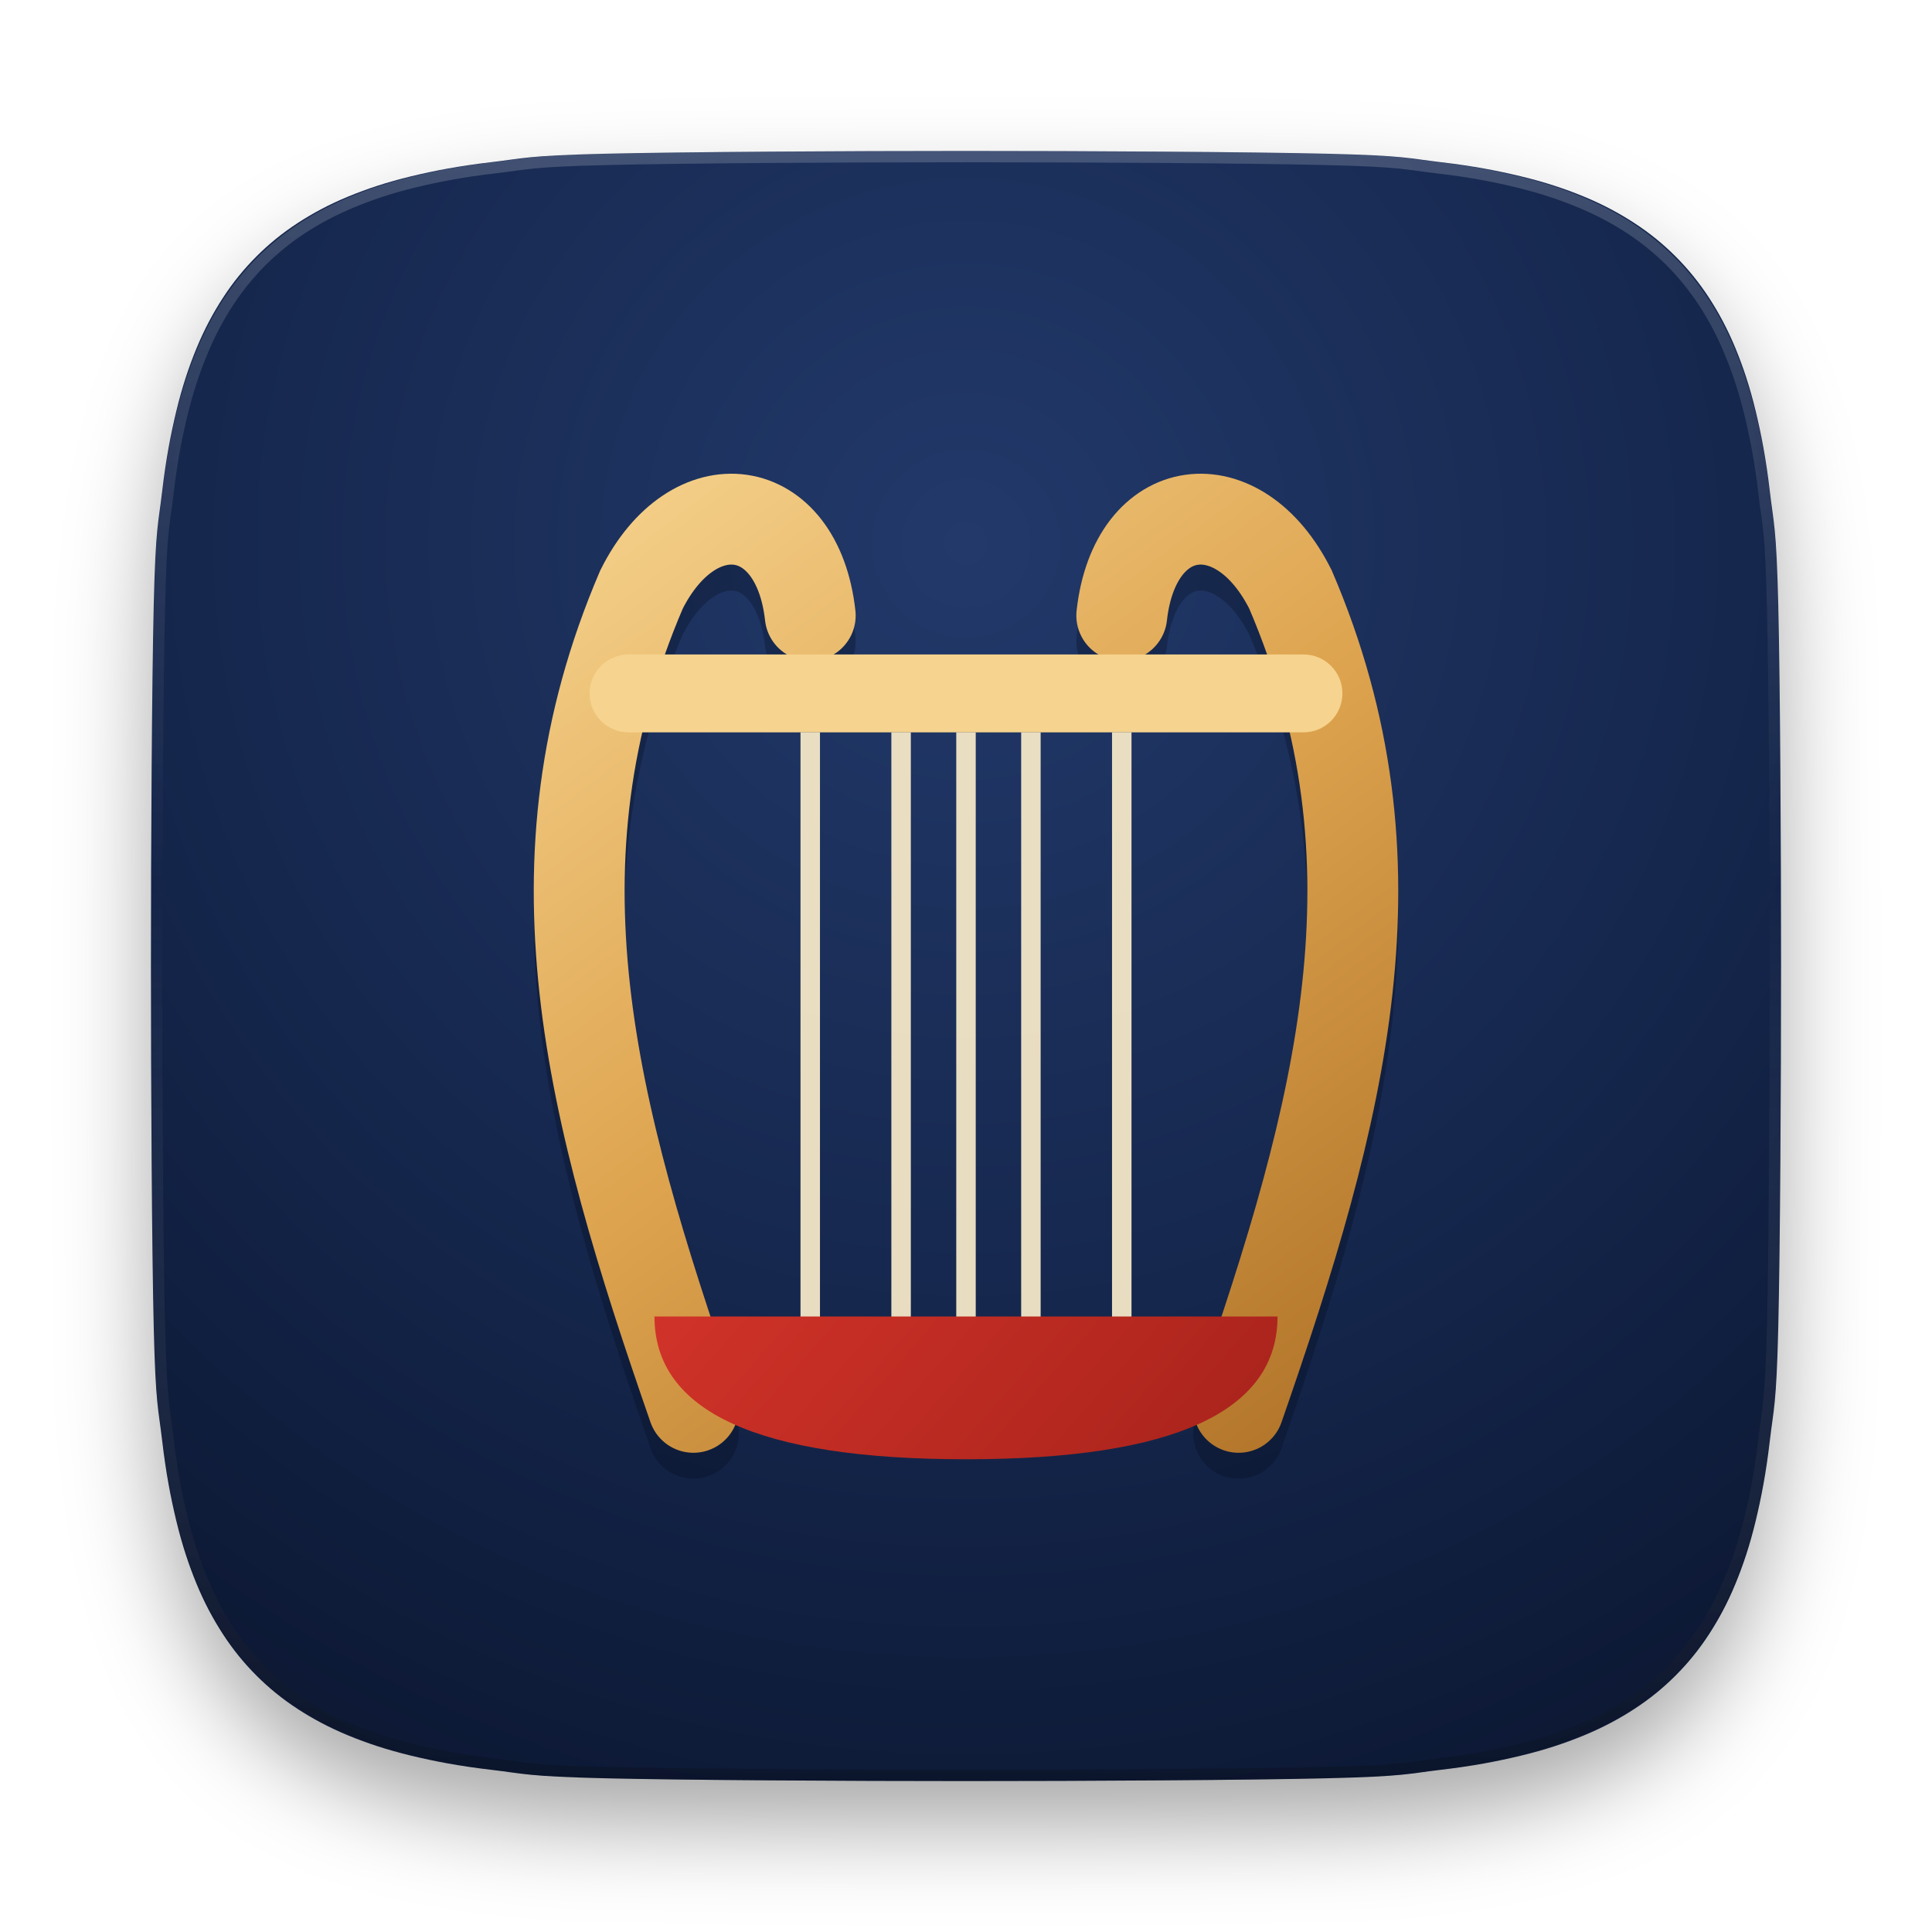
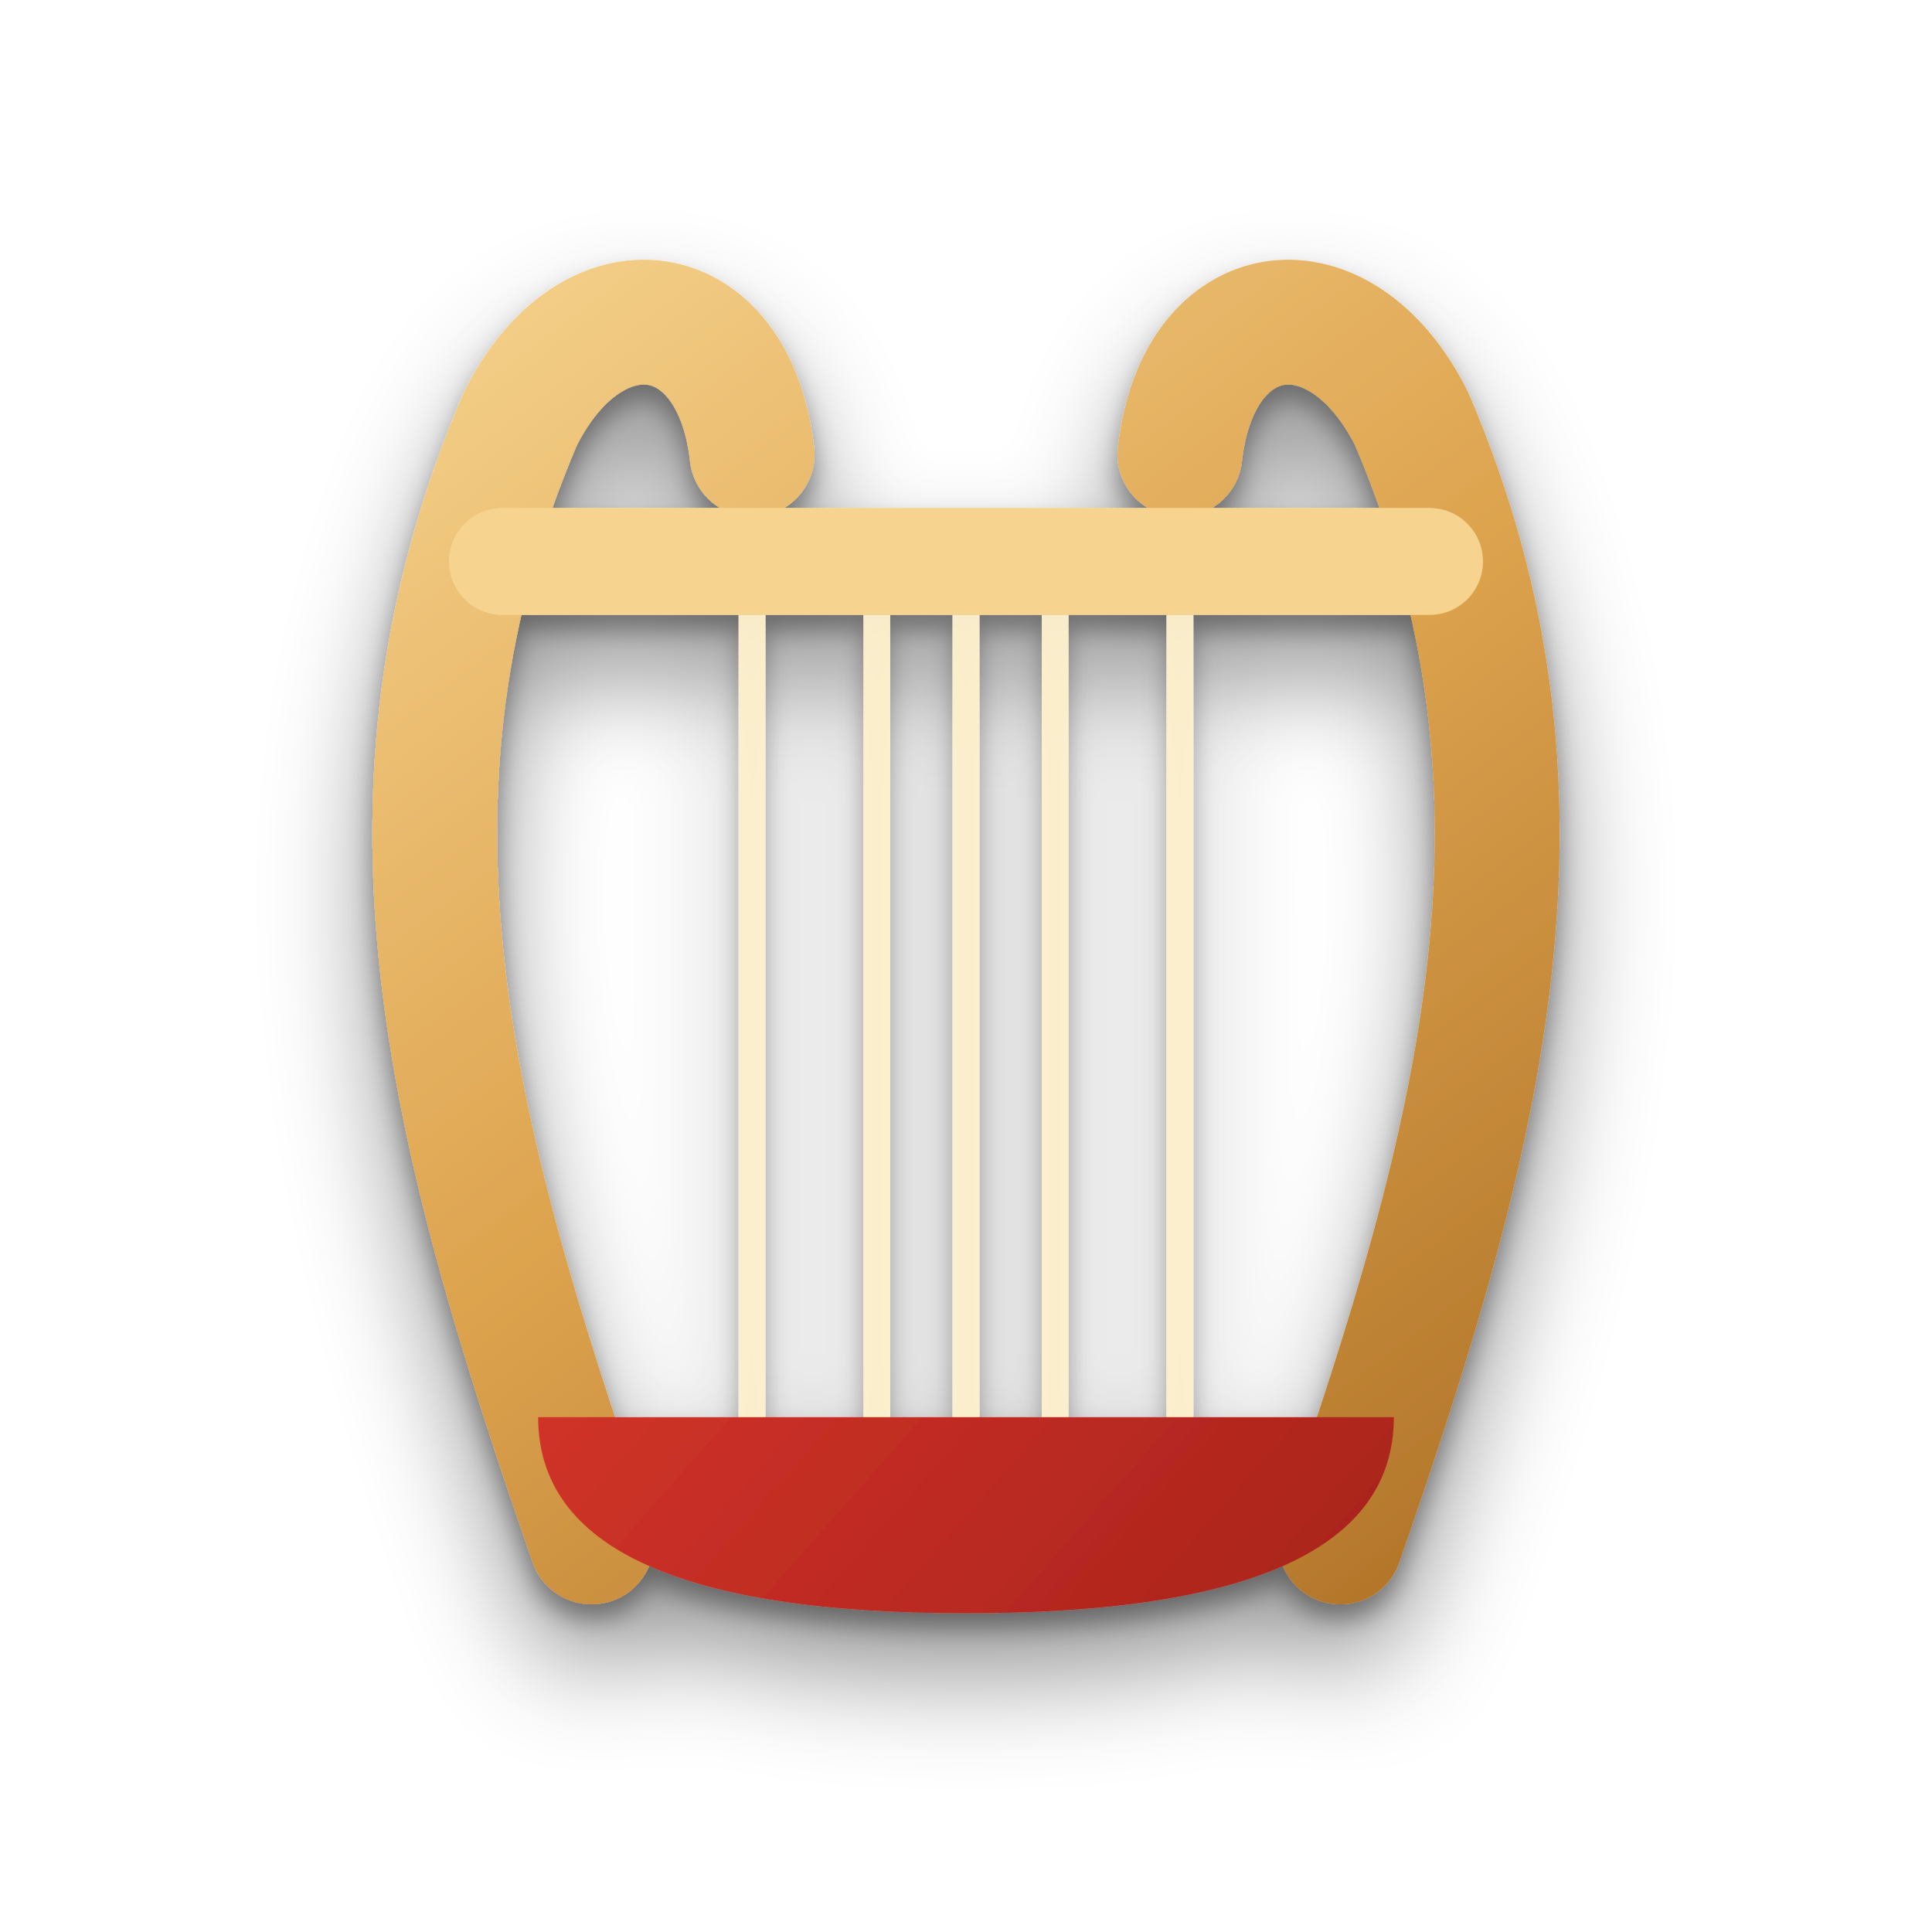
<svg xmlns="http://www.w3.org/2000/svg" viewBox="0 0 256 256" width="256" height="256">
  <defs>
    <linearGradient id="il-bronze" x1="58" y1="58" x2="188" y2="230" gradientUnits="userSpaceOnUse">
      <stop offset="0" stop-color="#F6D38E" />
      <stop offset="0.45" stop-color="#DDA34E" />
      <stop offset="1" stop-color="#A5671F" />
    </linearGradient>
    <linearGradient id="il-crest" x1="48" y1="34" x2="218" y2="184" gradientUnits="userSpaceOnUse">
      <stop offset="0" stop-color="#EE5442" />
      <stop offset="0.55" stop-color="#CF3228" />
      <stop offset="1" stop-color="#9E1F18" />
    </linearGradient>
-     <radialGradient id="il-navy" cx="128" cy="72" r="190" gradientUnits="userSpaceOnUse">
-       <stop offset="0" stop-color="#22396A" />
-       <stop offset="0.6" stop-color="#14254A" />
-       <stop offset="1" stop-color="#0B1630" />
-     </radialGradient>
-     <linearGradient id="il-rim" x1="0" y1="20" x2="0" y2="236" gradientUnits="userSpaceOnUse">
-       <stop offset="0" stop-color="#FFFFFF" stop-opacity="0.18" />
-       <stop offset="0.45" stop-color="#FFFFFF" stop-opacity="0" />
-       <stop offset="1" stop-color="#000000" stop-opacity="0.22" />
-     </linearGradient>
-     <filter id="il-shadow" x="-25%" y="-10%" width="150%" height="155%">
-       <feGaussianBlur in="SourceAlpha" stdDeviation="6" />
-       <feOffset dx="0" dy="6" />
-       <feComponentTransfer>
-         <feFuncA type="linear" slope="0.34" />
+     <filter id="il-drop" filterUnits="userSpaceOnUse" x="-20" y="-20" width="296" height="300">
+       <feGaussianBlur in="SourceAlpha" stdDeviation="7" result="b1" />
+       <feOffset in="b1" dy="8" result="o1" />
+       <feComponentTransfer in="o1" result="s1">
+         <feFuncA type="linear" slope="0.42" />
      </feComponentTransfer>
+       <feGaussianBlur in="SourceAlpha" stdDeviation="1.6" result="b2" />
+       <feOffset in="b2" dy="2" result="o2" />
+       <feComponentTransfer in="o2" result="s2">
+         <feFuncA type="linear" slope="0.35" />
+       </feComponentTransfer>
+       <feMerge>
+         <feMergeNode in="s1" />
+         <feMergeNode in="s2" />
+         <feMergeNode in="SourceGraphic" />
+       </feMerge>
    </filter>
-     <clipPath id="il-tile">
-       <path d="M236 128 C236 143.94 235.88 165.35 235.63 175.83 C235.38 186.31 235.01 186.61 234.51 190.9 C234.01 195.18 233.39 198.39 232.63 201.55 C231.87 204.7 230.99 207.35 229.96 209.85 C228.93 212.35 227.77 214.52 226.45 216.55 C225.13 218.58 223.67 220.37 222.02 222.02 C220.37 223.67 218.58 225.13 216.55 226.45 C214.52 227.77 212.35 228.93 209.85 229.96 C207.35 230.99 204.7 231.87 201.55 232.63 C198.39 233.39 195.18 234.01 190.9 234.51 C186.61 235.01 186.31 235.38 175.83 235.63 C165.35 235.88 143.94 236 128 236 C112.06 236 90.65 235.88 80.17 235.63 C69.69 235.38 69.39 235.01 65.1 234.51 C60.82 234.01 57.61 233.39 54.45 232.63 C51.3 231.87 48.65 230.99 46.15 229.96 C43.65 228.93 41.48 227.77 39.45 226.45 C37.42 225.13 35.63 223.67 33.98 222.02 C32.33 220.37 30.87 218.58 29.55 216.55 C28.23 214.52 27.07 212.35 26.04 209.85 C25.01 207.35 24.13 204.7 23.37 201.55 C22.61 198.39 21.99 195.18 21.49 190.9 C20.99 186.61 20.62 186.31 20.37 175.83 C20.12 165.35 20 143.94 20 128 C20 112.06 20.12 90.65 20.37 80.17 C20.62 69.69 20.99 69.39 21.49 65.1 C21.99 60.82 22.61 57.61 23.37 54.45 C24.13 51.3 25.01 48.65 26.04 46.15 C27.07 43.65 28.23 41.48 29.55 39.45 C30.87 37.42 32.33 35.63 33.98 33.98 C35.63 32.33 37.42 30.87 39.45 29.55 C41.48 28.23 43.65 27.07 46.15 26.04 C48.65 25.01 51.3 24.13 54.45 23.37 C57.61 22.61 60.82 21.99 65.1 21.49 C69.39 20.99 69.69 20.62 80.17 20.37 C90.65 20.12 112.06 20 128 20 C143.94 20 165.35 20.12 175.83 20.37 C186.31 20.62 186.61 20.99 190.9 21.49 C195.18 21.99 198.39 22.61 201.55 23.37 C204.7 24.13 207.35 25.01 209.85 26.04 C212.35 27.07 214.52 28.23 216.55 29.55 C218.58 30.87 220.37 32.33 222.02 33.98 C223.67 35.63 225.13 37.42 226.45 39.45 C227.77 41.48 228.93 43.65 229.96 46.15 C230.99 48.65 231.87 51.3 232.63 54.45 C233.39 57.61 234.01 60.82 234.51 65.1 C235.01 69.39 235.38 69.69 235.63 80.17 C235.88 90.65 236 112.06 236 128 Z" />
-     </clipPath>
  </defs>
-   <path fill="#0B1630" filter="url(#il-shadow)" d="M236 128 C236 143.94 235.88 165.35 235.63 175.83 C235.38 186.31 235.01 186.61 234.51 190.9 C234.01 195.18 233.39 198.39 232.63 201.55 C231.87 204.7 230.99 207.35 229.96 209.85 C228.93 212.35 227.77 214.52 226.45 216.55 C225.13 218.58 223.67 220.37 222.02 222.02 C220.37 223.67 218.58 225.13 216.55 226.45 C214.52 227.77 212.35 228.93 209.85 229.96 C207.35 230.99 204.7 231.87 201.55 232.63 C198.39 233.39 195.18 234.01 190.9 234.51 C186.61 235.01 186.31 235.38 175.83 235.63 C165.35 235.88 143.94 236 128 236 C112.06 236 90.65 235.88 80.17 235.63 C69.69 235.38 69.39 235.01 65.1 234.51 C60.82 234.01 57.61 233.39 54.45 232.63 C51.3 231.87 48.65 230.99 46.15 229.96 C43.65 228.93 41.48 227.77 39.45 226.45 C37.42 225.13 35.63 223.67 33.98 222.02 C32.33 220.37 30.87 218.58 29.55 216.55 C28.23 214.52 27.07 212.35 26.04 209.85 C25.01 207.35 24.13 204.7 23.37 201.55 C22.61 198.39 21.99 195.18 21.49 190.9 C20.99 186.61 20.62 186.31 20.37 175.83 C20.12 165.35 20 143.94 20 128 C20 112.06 20.12 90.65 20.37 80.17 C20.62 69.69 20.99 69.39 21.49 65.1 C21.99 60.82 22.61 57.61 23.37 54.45 C24.13 51.3 25.01 48.65 26.04 46.15 C27.07 43.65 28.23 41.48 29.55 39.45 C30.87 37.42 32.33 35.63 33.98 33.98 C35.63 32.33 37.42 30.87 39.45 29.55 C41.48 28.23 43.65 27.07 46.15 26.04 C48.65 25.01 51.3 24.13 54.45 23.37 C57.61 22.61 60.82 21.99 65.1 21.49 C69.39 20.99 69.69 20.62 80.17 20.37 C90.65 20.12 112.06 20 128 20 C143.94 20 165.35 20.12 175.83 20.37 C186.31 20.62 186.61 20.99 190.9 21.49 C195.18 21.99 198.39 22.61 201.55 23.37 C204.7 24.13 207.35 25.01 209.85 26.04 C212.35 27.07 214.52 28.23 216.55 29.55 C218.58 30.87 220.37 32.33 222.02 33.98 C223.67 35.63 225.13 37.42 226.45 39.45 C227.77 41.48 228.93 43.65 229.96 46.15 C230.99 48.65 231.87 51.3 232.63 54.45 C233.39 57.61 234.01 60.82 234.51 65.1 C235.01 69.39 235.38 69.69 235.63 80.17 C235.88 90.65 236 112.06 236 128 Z" />
-   <path fill="url(#il-navy)" d="M236 128 C236 143.94 235.88 165.35 235.63 175.83 C235.38 186.31 235.01 186.61 234.51 190.9 C234.01 195.18 233.39 198.39 232.63 201.55 C231.87 204.7 230.99 207.35 229.96 209.85 C228.93 212.35 227.77 214.52 226.45 216.55 C225.13 218.58 223.67 220.37 222.02 222.02 C220.37 223.67 218.58 225.13 216.55 226.45 C214.52 227.77 212.35 228.93 209.85 229.96 C207.35 230.99 204.7 231.87 201.55 232.63 C198.39 233.39 195.18 234.01 190.9 234.51 C186.61 235.01 186.31 235.38 175.83 235.63 C165.35 235.88 143.94 236 128 236 C112.06 236 90.65 235.88 80.17 235.63 C69.69 235.38 69.39 235.01 65.1 234.51 C60.82 234.01 57.61 233.39 54.45 232.63 C51.3 231.87 48.65 230.99 46.15 229.96 C43.65 228.93 41.48 227.77 39.45 226.45 C37.42 225.13 35.63 223.67 33.98 222.02 C32.33 220.37 30.87 218.58 29.55 216.55 C28.23 214.52 27.07 212.35 26.04 209.85 C25.01 207.35 24.13 204.7 23.37 201.55 C22.61 198.39 21.99 195.18 21.49 190.9 C20.99 186.61 20.62 186.31 20.37 175.83 C20.12 165.35 20 143.94 20 128 C20 112.06 20.12 90.65 20.37 80.17 C20.62 69.69 20.99 69.39 21.49 65.1 C21.99 60.82 22.61 57.61 23.37 54.45 C24.13 51.3 25.01 48.65 26.04 46.15 C27.07 43.65 28.23 41.48 29.55 39.45 C30.87 37.42 32.33 35.63 33.98 33.98 C35.63 32.33 37.42 30.87 39.45 29.55 C41.48 28.23 43.65 27.07 46.15 26.04 C48.65 25.01 51.3 24.13 54.45 23.37 C57.61 22.61 60.82 21.99 65.1 21.49 C69.39 20.99 69.69 20.62 80.17 20.37 C90.65 20.12 112.06 20 128 20 C143.94 20 165.35 20.12 175.83 20.37 C186.31 20.62 186.61 20.99 190.9 21.49 C195.18 21.99 198.39 22.61 201.55 23.37 C204.7 24.13 207.35 25.01 209.85 26.04 C212.35 27.07 214.52 28.23 216.55 29.55 C218.58 30.87 220.37 32.33 222.02 33.98 C223.67 35.63 225.13 37.42 226.45 39.45 C227.77 41.48 228.93 43.65 229.96 46.15 C230.99 48.65 231.87 51.3 232.63 54.45 C233.39 57.61 234.01 60.82 234.51 65.1 C235.01 69.39 235.38 69.69 235.63 80.17 C235.88 90.65 236 112.06 236 128 Z" />
-   <path fill="none" stroke="url(#il-rim)" stroke-width="1.5" d="M235.25 128 C235.25 143.83 235.13 165.09 234.88 175.5 C234.64 185.91 234.27 186.2 233.77 190.46 C233.28 194.72 232.66 197.9 231.91 201.04 C231.15 204.17 230.28 206.8 229.25 209.28 C228.23 211.76 227.08 213.92 225.77 215.94 C224.45 217.95 223 219.73 221.37 221.37 C219.73 223 217.95 224.45 215.94 225.77 C213.92 227.08 211.76 228.23 209.28 229.25 C206.8 230.28 204.17 231.15 201.04 231.91 C197.9 232.66 194.72 233.28 190.46 233.77 C186.2 234.27 185.91 234.64 175.5 234.88 C165.09 235.13 143.83 235.25 128 235.25 C112.17 235.25 90.91 235.13 80.5 234.88 C70.09 234.64 69.8 234.27 65.54 233.77 C61.28 233.28 58.1 232.66 54.96 231.91 C51.83 231.15 49.2 230.28 46.72 229.25 C44.24 228.23 42.08 227.08 40.06 225.77 C38.05 224.45 36.27 223 34.63 221.37 C33 219.73 31.55 217.95 30.23 215.94 C28.92 213.92 27.77 211.76 26.75 209.28 C25.72 206.8 24.85 204.17 24.09 201.04 C23.34 197.9 22.72 194.72 22.23 190.46 C21.73 186.2 21.36 185.91 21.12 175.5 C20.87 165.09 20.75 143.83 20.75 128 C20.75 112.17 20.87 90.91 21.12 80.5 C21.36 70.09 21.73 69.8 22.23 65.54 C22.72 61.28 23.34 58.1 24.09 54.96 C24.85 51.83 25.72 49.2 26.75 46.72 C27.77 44.24 28.92 42.08 30.23 40.06 C31.55 38.05 33 36.27 34.63 34.63 C36.27 33 38.05 31.55 40.06 30.23 C42.08 28.92 44.24 27.77 46.72 26.75 C49.2 25.72 51.83 24.85 54.96 24.09 C58.1 23.34 61.28 22.72 65.54 22.23 C69.8 21.73 70.09 21.36 80.5 21.12 C90.91 20.87 112.17 20.75 128 20.75 C143.83 20.75 165.09 20.87 175.5 21.12 C185.91 21.36 186.2 21.73 190.46 22.23 C194.72 22.72 197.9 23.34 201.04 24.09 C204.17 24.85 206.8 25.72 209.28 26.75 C211.76 27.77 213.92 28.92 215.94 30.23 C217.95 31.55 219.73 33 221.37 34.63 C223 36.27 224.45 38.05 225.77 40.06 C227.08 42.08 228.23 44.24 229.25 46.72 C230.28 49.2 231.15 51.83 231.91 54.96 C232.66 58.1 233.28 61.28 233.77 65.54 C234.27 69.8 234.64 70.09 234.88 80.5 C235.13 90.91 235.25 112.17 235.25 128 Z" />
-   <g clip-path="url(#il-tile)">
-     <g transform="translate(128 128) scale(0.86) translate(-128 -128)">
-       <g transform="translate(0 4)" opacity="0.3" fill="none" stroke="#040A1A" stroke-width="14" stroke-linecap="round">
-         <path d="M86 196 C70 150 60 112 78 70 C86 54 102 56 104 74 M170 196 C186 150 196 112 178 70 C170 54 154 56 152 74" />
-       </g>
+   <g filter="url(#il-drop)">
+     <g transform="translate(128 124) scale(1.1811) translate(-128.00 -128.00)">
      <path fill="none" stroke="url(#il-bronze)" stroke-width="14" stroke-linecap="round" d="M86 196 C70 150 60 112 78 70 C86 54 102 56 104 74 M170 196 C186 150 196 112 178 70 C170 54 154 56 152 74" />
      <rect x="70" y="80" width="116" height="12" rx="6" fill="#F6D38E" />
      <path fill="none" stroke="#FFF1CC" stroke-width="3" opacity="0.9" d="M104 92 V184 M118 92 V184 M128 92 V184 M138 92 V184 M152 92 V184" />
      <path fill="url(#il-crest)" d="M80 182 H176 Q176 204 128 204 Q80 204 80 182 Z" />
    </g>
  </g>
</svg>
